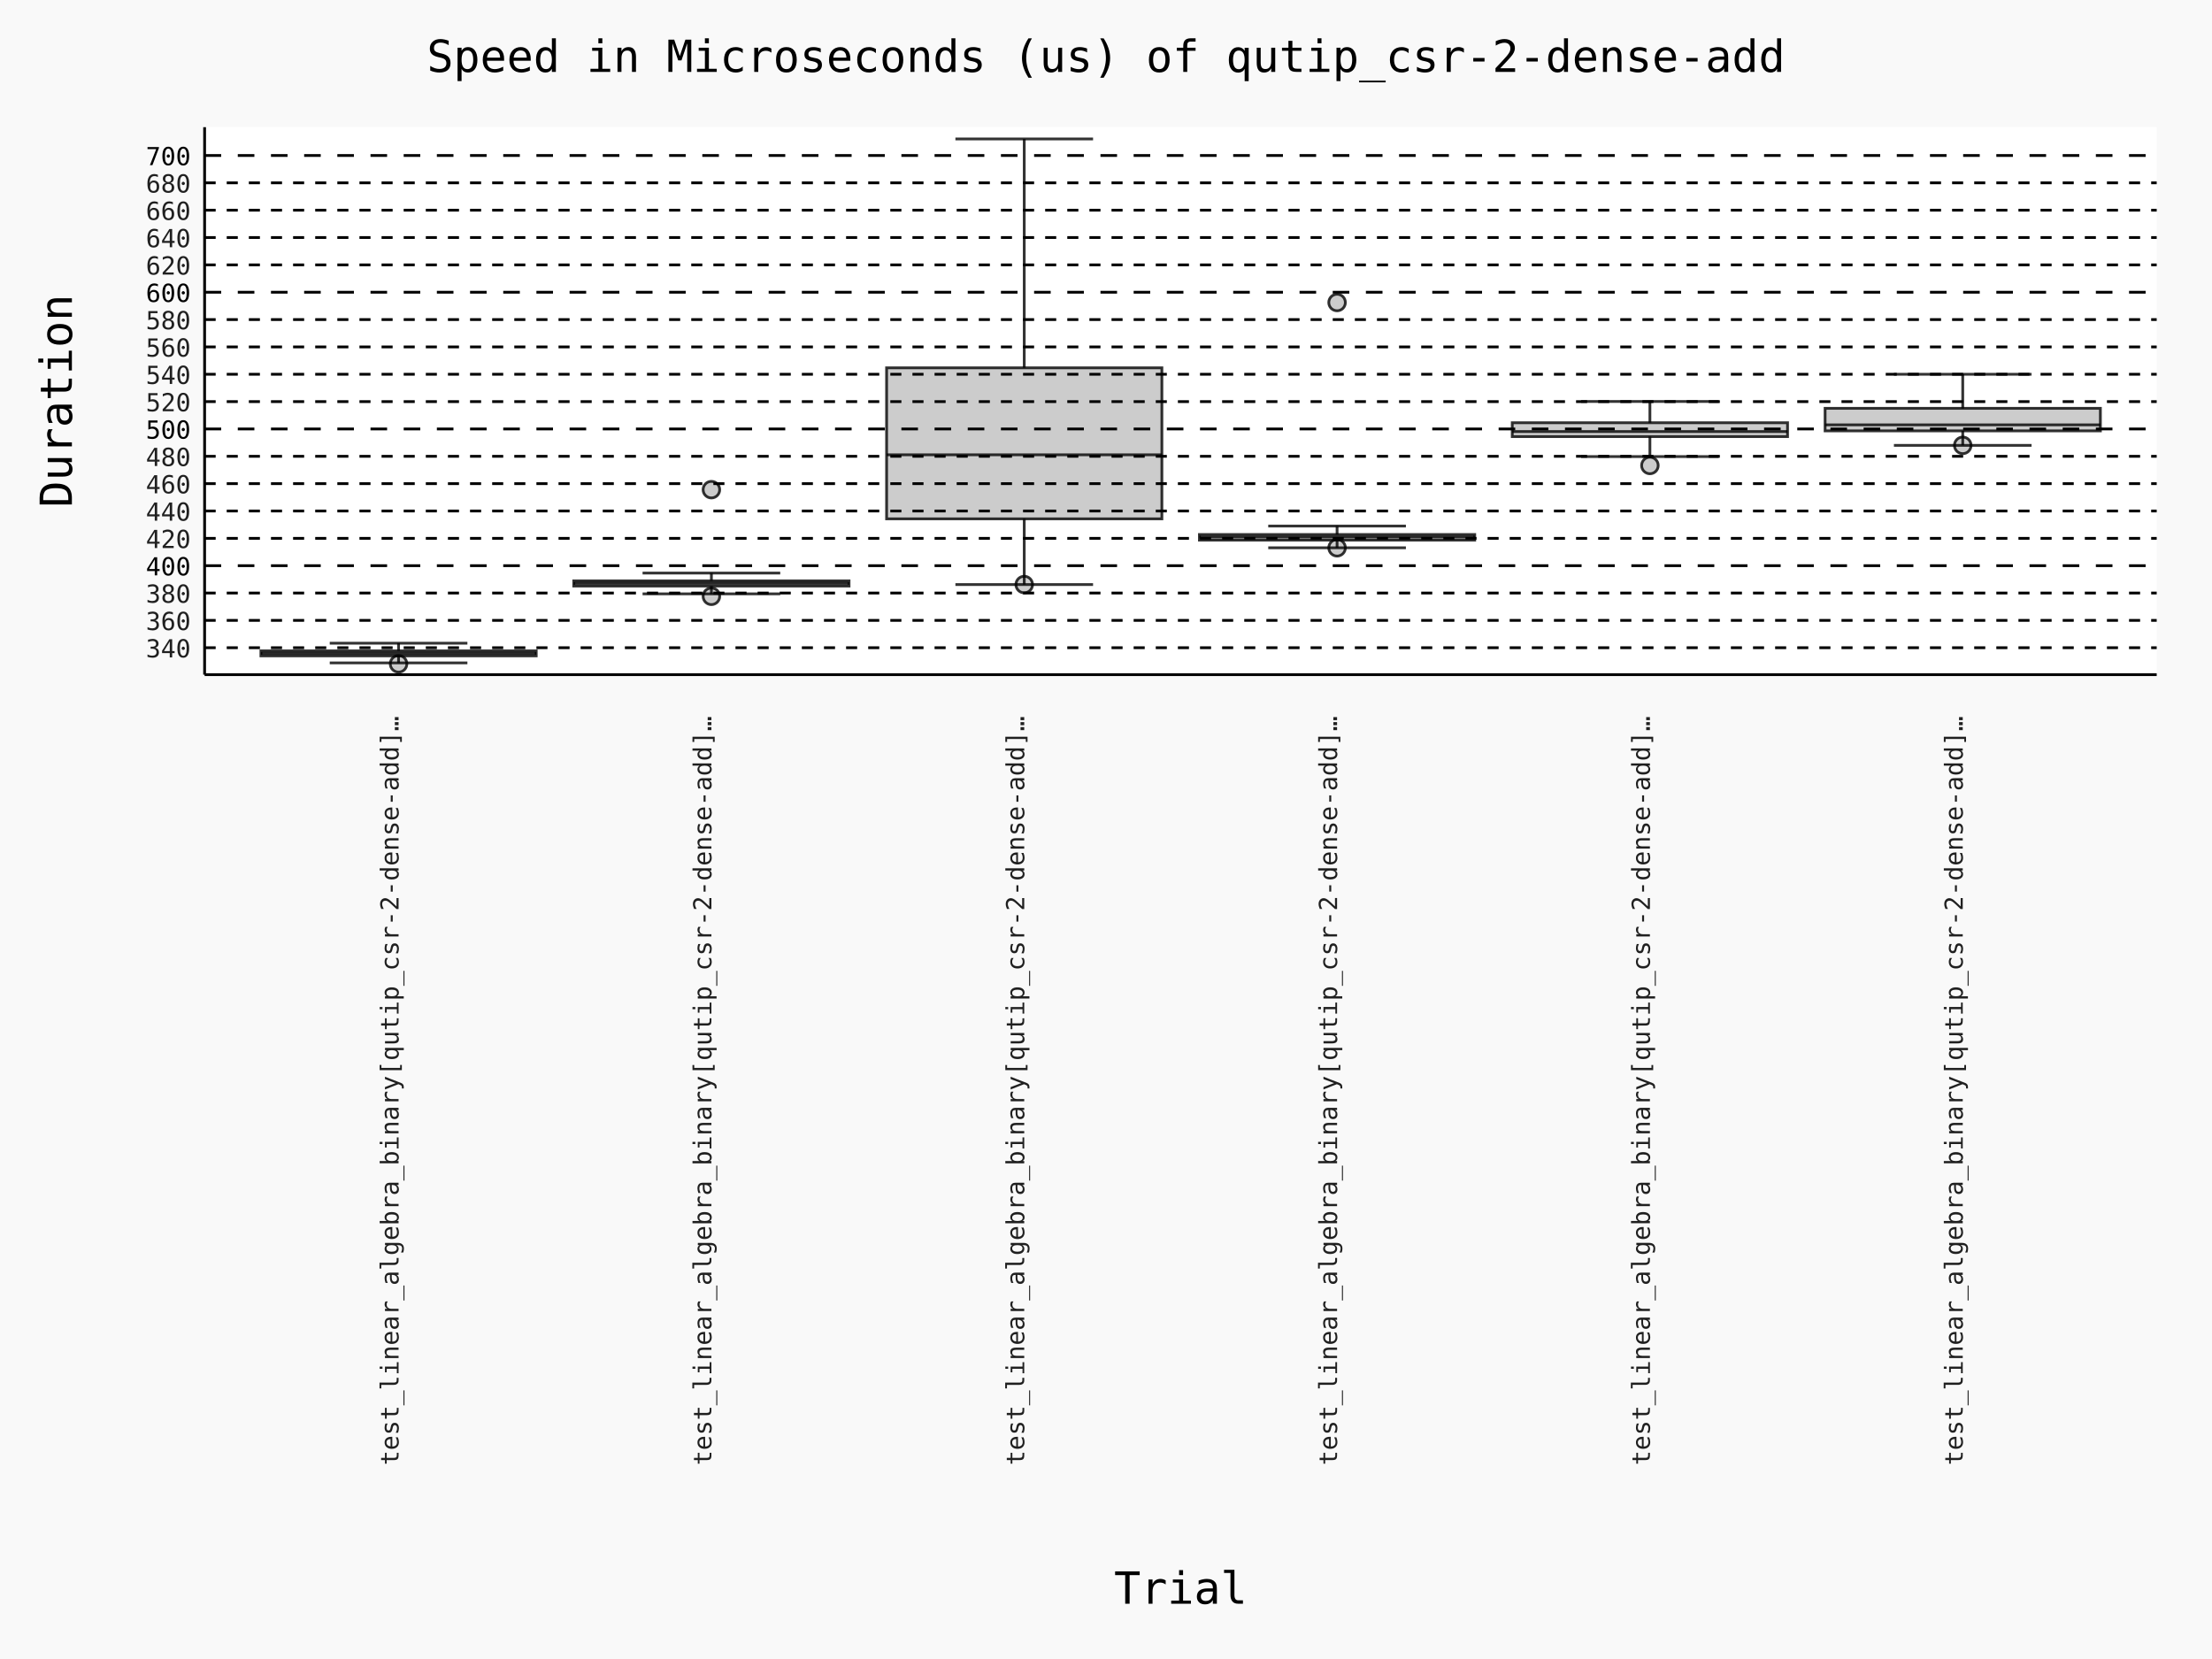
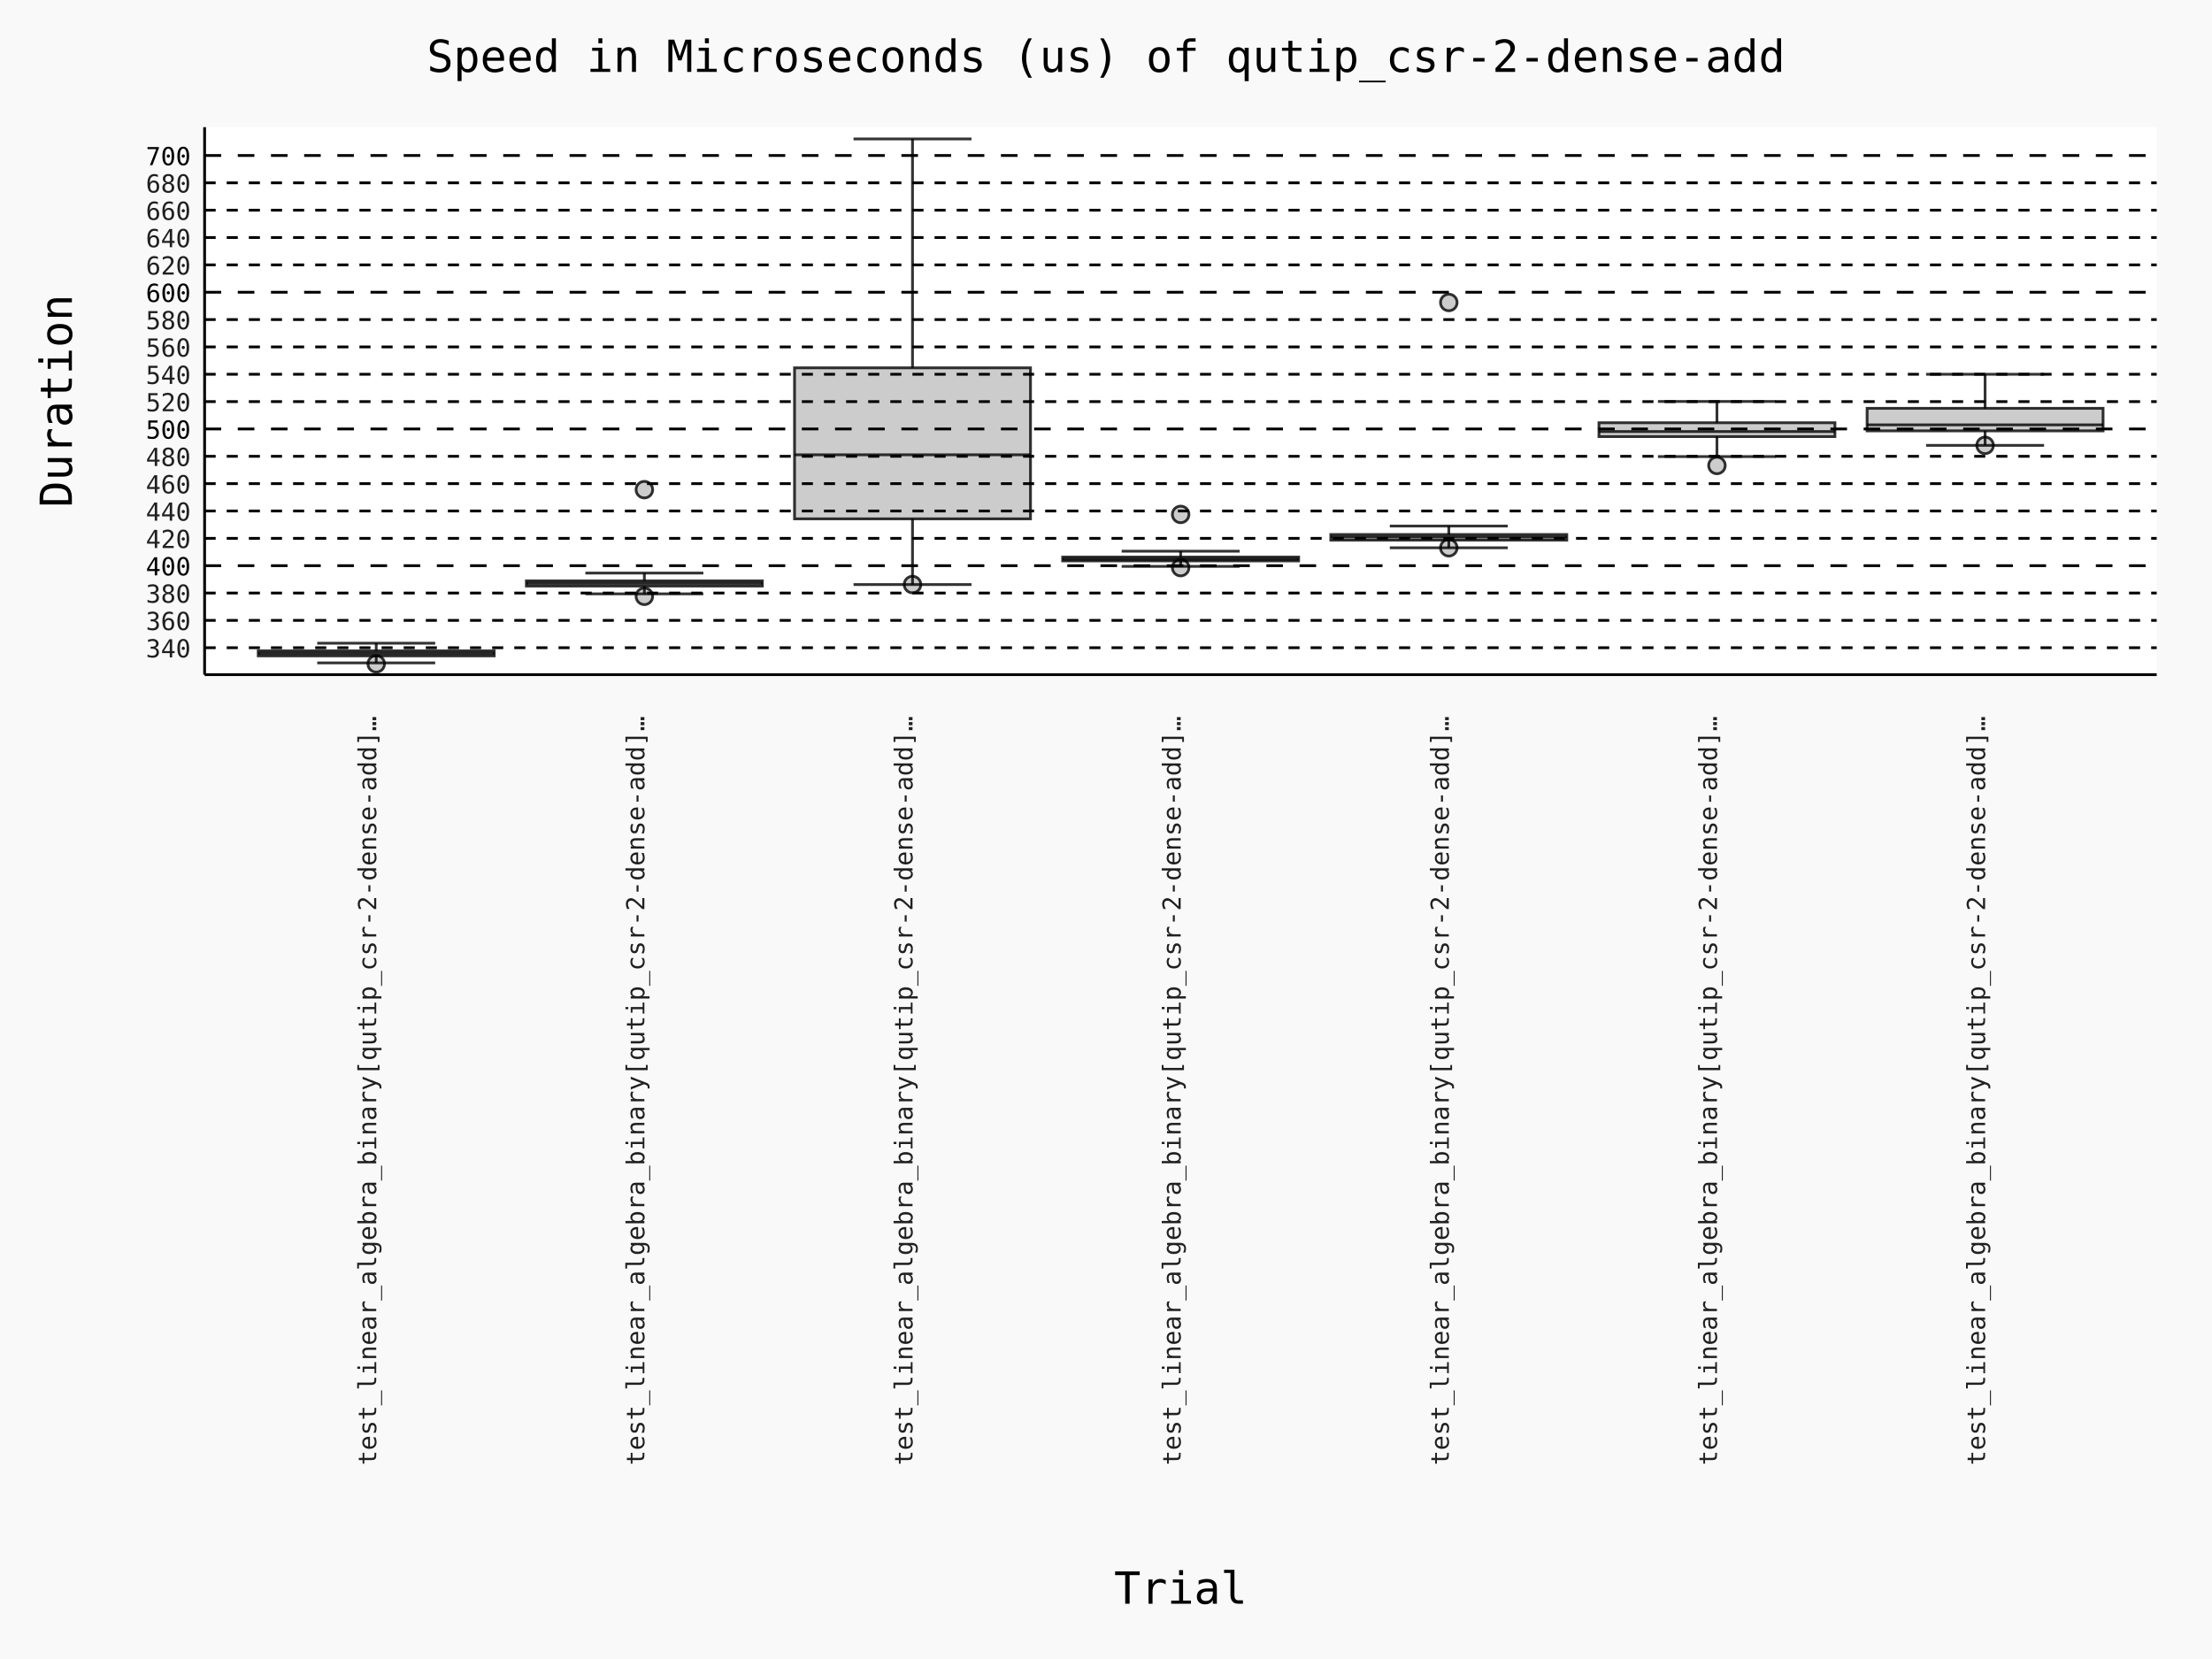
- <svg xmlns="http://www.w3.org/2000/svg" id="chart-406eefc1-f458-4a41-a564-684b7ebd4f0f" class="pygal-chart" viewBox="0 0 800 600">
+ <svg xmlns="http://www.w3.org/2000/svg" id="chart-398ff550-a163-4326-b6cd-152fdfb56afd" class="pygal-chart" viewBox="0 0 800 600">
  <defs>
-     <style type="text/css">#chart-406eefc1-f458-4a41-a564-684b7ebd4f0f{-webkit-user-select:none;-webkit-font-smoothing:antialiased;font-family:Consolas,"Deja Vu Sans Mono","Bitstream Vera Sans Mono","Courier New",monospace}#chart-406eefc1-f458-4a41-a564-684b7ebd4f0f .title{font-family:Consolas,"Deja Vu Sans Mono","Bitstream Vera Sans Mono","Courier New",monospace;font-size:16px}#chart-406eefc1-f458-4a41-a564-684b7ebd4f0f .legends .legend text{font-family:Consolas,"Deja Vu Sans Mono","Bitstream Vera Sans Mono","Courier New",monospace;font-size:14px}#chart-406eefc1-f458-4a41-a564-684b7ebd4f0f .axis text{font-family:Consolas,"Deja Vu Sans Mono","Bitstream Vera Sans Mono","Courier New",monospace;font-size:10px}#chart-406eefc1-f458-4a41-a564-684b7ebd4f0f .axis text.major{font-family:Consolas,"Deja Vu Sans Mono","Bitstream Vera Sans Mono","Courier New",monospace;font-size:10px}#chart-406eefc1-f458-4a41-a564-684b7ebd4f0f .text-overlay text.value{font-family:Consolas,"Deja Vu Sans Mono","Bitstream Vera Sans Mono","Courier New",monospace;font-size:16px}#chart-406eefc1-f458-4a41-a564-684b7ebd4f0f .text-overlay text.label{font-family:Consolas,"Deja Vu Sans Mono","Bitstream Vera Sans Mono","Courier New",monospace;font-size:10px}#chart-406eefc1-f458-4a41-a564-684b7ebd4f0f .tooltip{font-family:Consolas,"Deja Vu Sans Mono","Bitstream Vera Sans Mono","Courier New",monospace;font-size:14px}#chart-406eefc1-f458-4a41-a564-684b7ebd4f0f text.no_data{font-family:Consolas,"Deja Vu Sans Mono","Bitstream Vera Sans Mono","Courier New",monospace;font-size:64px}
- #chart-406eefc1-f458-4a41-a564-684b7ebd4f0f{background-color:rgba(249,249,249,1)}#chart-406eefc1-f458-4a41-a564-684b7ebd4f0f path,#chart-406eefc1-f458-4a41-a564-684b7ebd4f0f line,#chart-406eefc1-f458-4a41-a564-684b7ebd4f0f rect,#chart-406eefc1-f458-4a41-a564-684b7ebd4f0f circle{-webkit-transition:150ms;-moz-transition:150ms;transition:150ms}#chart-406eefc1-f458-4a41-a564-684b7ebd4f0f .graph &gt; .background{fill:rgba(249,249,249,1)}#chart-406eefc1-f458-4a41-a564-684b7ebd4f0f .plot &gt; .background{fill:rgba(255,255,255,1)}#chart-406eefc1-f458-4a41-a564-684b7ebd4f0f .graph{fill:rgba(0,0,0,.87)}#chart-406eefc1-f458-4a41-a564-684b7ebd4f0f text.no_data{fill:rgba(0,0,0,1)}#chart-406eefc1-f458-4a41-a564-684b7ebd4f0f .title{fill:rgba(0,0,0,1)}#chart-406eefc1-f458-4a41-a564-684b7ebd4f0f .legends .legend text{fill:rgba(0,0,0,.87)}#chart-406eefc1-f458-4a41-a564-684b7ebd4f0f .legends .legend:hover text{fill:rgba(0,0,0,1)}#chart-406eefc1-f458-4a41-a564-684b7ebd4f0f .axis .line{stroke:rgba(0,0,0,1)}#chart-406eefc1-f458-4a41-a564-684b7ebd4f0f .axis .guide.line{stroke:rgba(0,0,0,.54)}#chart-406eefc1-f458-4a41-a564-684b7ebd4f0f .axis .major.line{stroke:rgba(0,0,0,.87)}#chart-406eefc1-f458-4a41-a564-684b7ebd4f0f .axis text.major{fill:rgba(0,0,0,1)}#chart-406eefc1-f458-4a41-a564-684b7ebd4f0f .axis.y .guides:hover .guide.line,#chart-406eefc1-f458-4a41-a564-684b7ebd4f0f .line-graph .axis.x .guides:hover .guide.line,#chart-406eefc1-f458-4a41-a564-684b7ebd4f0f .stackedline-graph .axis.x .guides:hover .guide.line,#chart-406eefc1-f458-4a41-a564-684b7ebd4f0f .xy-graph .axis.x .guides:hover .guide.line{stroke:rgba(0,0,0,1)}#chart-406eefc1-f458-4a41-a564-684b7ebd4f0f .axis .guides:hover text{fill:rgba(0,0,0,1)}#chart-406eefc1-f458-4a41-a564-684b7ebd4f0f .reactive{fill-opacity:.7;stroke-opacity:.8;stroke-width:1}#chart-406eefc1-f458-4a41-a564-684b7ebd4f0f .ci{stroke:rgba(0,0,0,.87)}#chart-406eefc1-f458-4a41-a564-684b7ebd4f0f .reactive.active,#chart-406eefc1-f458-4a41-a564-684b7ebd4f0f .active .reactive{fill-opacity:.8;stroke-opacity:.9;stroke-width:4}#chart-406eefc1-f458-4a41-a564-684b7ebd4f0f .ci .reactive.active{stroke-width:1.5}#chart-406eefc1-f458-4a41-a564-684b7ebd4f0f .series text{fill:rgba(0,0,0,1)}#chart-406eefc1-f458-4a41-a564-684b7ebd4f0f .tooltip rect{fill:rgba(255,255,255,1);stroke:rgba(0,0,0,1);-webkit-transition:opacity 150ms;-moz-transition:opacity 150ms;transition:opacity 150ms}#chart-406eefc1-f458-4a41-a564-684b7ebd4f0f .tooltip .label{fill:rgba(0,0,0,.87)}#chart-406eefc1-f458-4a41-a564-684b7ebd4f0f .tooltip .label{fill:rgba(0,0,0,.87)}#chart-406eefc1-f458-4a41-a564-684b7ebd4f0f .tooltip .legend{font-size:.8em;fill:rgba(0,0,0,.54)}#chart-406eefc1-f458-4a41-a564-684b7ebd4f0f .tooltip .x_label{font-size:.6em;fill:rgba(0,0,0,1)}#chart-406eefc1-f458-4a41-a564-684b7ebd4f0f .tooltip .xlink{font-size:.5em;text-decoration:underline}#chart-406eefc1-f458-4a41-a564-684b7ebd4f0f .tooltip .value{font-size:1.5em}#chart-406eefc1-f458-4a41-a564-684b7ebd4f0f .bound{font-size:.5em}#chart-406eefc1-f458-4a41-a564-684b7ebd4f0f .max-value{font-size:.75em;fill:rgba(0,0,0,.54)}#chart-406eefc1-f458-4a41-a564-684b7ebd4f0f .map-element{fill:rgba(255,255,255,1);stroke:rgba(0,0,0,.54) !important}#chart-406eefc1-f458-4a41-a564-684b7ebd4f0f .map-element .reactive{fill-opacity:inherit;stroke-opacity:inherit}#chart-406eefc1-f458-4a41-a564-684b7ebd4f0f .color-0,#chart-406eefc1-f458-4a41-a564-684b7ebd4f0f .color-0 a:visited{stroke:#000000;fill:#000000}#chart-406eefc1-f458-4a41-a564-684b7ebd4f0f .color-1,#chart-406eefc1-f458-4a41-a564-684b7ebd4f0f .color-1 a:visited{stroke:#000000;fill:#000000}#chart-406eefc1-f458-4a41-a564-684b7ebd4f0f .color-2,#chart-406eefc1-f458-4a41-a564-684b7ebd4f0f .color-2 a:visited{stroke:#000000;fill:#000000}#chart-406eefc1-f458-4a41-a564-684b7ebd4f0f .color-3,#chart-406eefc1-f458-4a41-a564-684b7ebd4f0f .color-3 a:visited{stroke:#000000;fill:#000000}#chart-406eefc1-f458-4a41-a564-684b7ebd4f0f .color-4,#chart-406eefc1-f458-4a41-a564-684b7ebd4f0f .color-4 a:visited{stroke:#000000;fill:#000000}#chart-406eefc1-f458-4a41-a564-684b7ebd4f0f .color-5,#chart-406eefc1-f458-4a41-a564-684b7ebd4f0f .color-5 a:visited{stroke:#000000;fill:#000000}#chart-406eefc1-f458-4a41-a564-684b7ebd4f0f .text-overlay .color-0 text{fill:white}#chart-406eefc1-f458-4a41-a564-684b7ebd4f0f .text-overlay .color-1 text{fill:white}#chart-406eefc1-f458-4a41-a564-684b7ebd4f0f .text-overlay .color-2 text{fill:white}#chart-406eefc1-f458-4a41-a564-684b7ebd4f0f .text-overlay .color-3 text{fill:white}#chart-406eefc1-f458-4a41-a564-684b7ebd4f0f .text-overlay .color-4 text{fill:white}#chart-406eefc1-f458-4a41-a564-684b7ebd4f0f .text-overlay .color-5 text{fill:white}
- #chart-406eefc1-f458-4a41-a564-684b7ebd4f0f text.no_data{text-anchor:middle}#chart-406eefc1-f458-4a41-a564-684b7ebd4f0f .guide.line{fill:none}#chart-406eefc1-f458-4a41-a564-684b7ebd4f0f .centered{text-anchor:middle}#chart-406eefc1-f458-4a41-a564-684b7ebd4f0f .title{text-anchor:middle}#chart-406eefc1-f458-4a41-a564-684b7ebd4f0f .legends .legend text{fill-opacity:1}#chart-406eefc1-f458-4a41-a564-684b7ebd4f0f .axis.x text{text-anchor:middle}#chart-406eefc1-f458-4a41-a564-684b7ebd4f0f .axis.x:not(.web) text[transform]{text-anchor:start}#chart-406eefc1-f458-4a41-a564-684b7ebd4f0f .axis.x:not(.web) text[transform].backwards{text-anchor:end}#chart-406eefc1-f458-4a41-a564-684b7ebd4f0f .axis.y text{text-anchor:end}#chart-406eefc1-f458-4a41-a564-684b7ebd4f0f .axis.y text[transform].backwards{text-anchor:start}#chart-406eefc1-f458-4a41-a564-684b7ebd4f0f .axis.y2 text{text-anchor:start}#chart-406eefc1-f458-4a41-a564-684b7ebd4f0f .axis.y2 text[transform].backwards{text-anchor:end}#chart-406eefc1-f458-4a41-a564-684b7ebd4f0f .axis .guide.line{stroke-dasharray:4,4;stroke:black}#chart-406eefc1-f458-4a41-a564-684b7ebd4f0f .axis .major.guide.line{stroke-dasharray:6,6;stroke:black}#chart-406eefc1-f458-4a41-a564-684b7ebd4f0f .horizontal .axis.y .guide.line,#chart-406eefc1-f458-4a41-a564-684b7ebd4f0f .horizontal .axis.y2 .guide.line,#chart-406eefc1-f458-4a41-a564-684b7ebd4f0f .vertical .axis.x .guide.line{opacity:0}#chart-406eefc1-f458-4a41-a564-684b7ebd4f0f .horizontal .axis.always_show .guide.line,#chart-406eefc1-f458-4a41-a564-684b7ebd4f0f .vertical .axis.always_show .guide.line{opacity:1 !important}#chart-406eefc1-f458-4a41-a564-684b7ebd4f0f .axis.y .guides:hover .guide.line,#chart-406eefc1-f458-4a41-a564-684b7ebd4f0f .axis.y2 .guides:hover .guide.line,#chart-406eefc1-f458-4a41-a564-684b7ebd4f0f .axis.x .guides:hover .guide.line{opacity:1}#chart-406eefc1-f458-4a41-a564-684b7ebd4f0f .axis .guides:hover text{opacity:1}#chart-406eefc1-f458-4a41-a564-684b7ebd4f0f .nofill{fill:none}#chart-406eefc1-f458-4a41-a564-684b7ebd4f0f .subtle-fill{fill-opacity:.2}#chart-406eefc1-f458-4a41-a564-684b7ebd4f0f .dot{stroke-width:1px;fill-opacity:1;stroke-opacity:1}#chart-406eefc1-f458-4a41-a564-684b7ebd4f0f .dot.active{stroke-width:5px}#chart-406eefc1-f458-4a41-a564-684b7ebd4f0f .dot.negative{fill:transparent}#chart-406eefc1-f458-4a41-a564-684b7ebd4f0f text,#chart-406eefc1-f458-4a41-a564-684b7ebd4f0f tspan{stroke:none !important}#chart-406eefc1-f458-4a41-a564-684b7ebd4f0f .series text.active{opacity:1}#chart-406eefc1-f458-4a41-a564-684b7ebd4f0f .tooltip rect{fill-opacity:.95;stroke-width:.5}#chart-406eefc1-f458-4a41-a564-684b7ebd4f0f .tooltip text{fill-opacity:1}#chart-406eefc1-f458-4a41-a564-684b7ebd4f0f .showable{visibility:hidden}#chart-406eefc1-f458-4a41-a564-684b7ebd4f0f .showable.shown{visibility:visible}#chart-406eefc1-f458-4a41-a564-684b7ebd4f0f .gauge-background{fill:rgba(229,229,229,1);stroke:none}#chart-406eefc1-f458-4a41-a564-684b7ebd4f0f .bg-lines{stroke:rgba(249,249,249,1);stroke-width:2px}
+     <style type="text/css">#chart-398ff550-a163-4326-b6cd-152fdfb56afd{-webkit-user-select:none;-webkit-font-smoothing:antialiased;font-family:Consolas,"Deja Vu Sans Mono","Bitstream Vera Sans Mono","Courier New",monospace}#chart-398ff550-a163-4326-b6cd-152fdfb56afd .title{font-family:Consolas,"Deja Vu Sans Mono","Bitstream Vera Sans Mono","Courier New",monospace;font-size:16px}#chart-398ff550-a163-4326-b6cd-152fdfb56afd .legends .legend text{font-family:Consolas,"Deja Vu Sans Mono","Bitstream Vera Sans Mono","Courier New",monospace;font-size:14px}#chart-398ff550-a163-4326-b6cd-152fdfb56afd .axis text{font-family:Consolas,"Deja Vu Sans Mono","Bitstream Vera Sans Mono","Courier New",monospace;font-size:10px}#chart-398ff550-a163-4326-b6cd-152fdfb56afd .axis text.major{font-family:Consolas,"Deja Vu Sans Mono","Bitstream Vera Sans Mono","Courier New",monospace;font-size:10px}#chart-398ff550-a163-4326-b6cd-152fdfb56afd .text-overlay text.value{font-family:Consolas,"Deja Vu Sans Mono","Bitstream Vera Sans Mono","Courier New",monospace;font-size:16px}#chart-398ff550-a163-4326-b6cd-152fdfb56afd .text-overlay text.label{font-family:Consolas,"Deja Vu Sans Mono","Bitstream Vera Sans Mono","Courier New",monospace;font-size:10px}#chart-398ff550-a163-4326-b6cd-152fdfb56afd .tooltip{font-family:Consolas,"Deja Vu Sans Mono","Bitstream Vera Sans Mono","Courier New",monospace;font-size:14px}#chart-398ff550-a163-4326-b6cd-152fdfb56afd text.no_data{font-family:Consolas,"Deja Vu Sans Mono","Bitstream Vera Sans Mono","Courier New",monospace;font-size:64px}
+ #chart-398ff550-a163-4326-b6cd-152fdfb56afd{background-color:rgba(249,249,249,1)}#chart-398ff550-a163-4326-b6cd-152fdfb56afd path,#chart-398ff550-a163-4326-b6cd-152fdfb56afd line,#chart-398ff550-a163-4326-b6cd-152fdfb56afd rect,#chart-398ff550-a163-4326-b6cd-152fdfb56afd circle{-webkit-transition:150ms;-moz-transition:150ms;transition:150ms}#chart-398ff550-a163-4326-b6cd-152fdfb56afd .graph &gt; .background{fill:rgba(249,249,249,1)}#chart-398ff550-a163-4326-b6cd-152fdfb56afd .plot &gt; .background{fill:rgba(255,255,255,1)}#chart-398ff550-a163-4326-b6cd-152fdfb56afd .graph{fill:rgba(0,0,0,.87)}#chart-398ff550-a163-4326-b6cd-152fdfb56afd text.no_data{fill:rgba(0,0,0,1)}#chart-398ff550-a163-4326-b6cd-152fdfb56afd .title{fill:rgba(0,0,0,1)}#chart-398ff550-a163-4326-b6cd-152fdfb56afd .legends .legend text{fill:rgba(0,0,0,.87)}#chart-398ff550-a163-4326-b6cd-152fdfb56afd .legends .legend:hover text{fill:rgba(0,0,0,1)}#chart-398ff550-a163-4326-b6cd-152fdfb56afd .axis .line{stroke:rgba(0,0,0,1)}#chart-398ff550-a163-4326-b6cd-152fdfb56afd .axis .guide.line{stroke:rgba(0,0,0,.54)}#chart-398ff550-a163-4326-b6cd-152fdfb56afd .axis .major.line{stroke:rgba(0,0,0,.87)}#chart-398ff550-a163-4326-b6cd-152fdfb56afd .axis text.major{fill:rgba(0,0,0,1)}#chart-398ff550-a163-4326-b6cd-152fdfb56afd .axis.y .guides:hover .guide.line,#chart-398ff550-a163-4326-b6cd-152fdfb56afd .line-graph .axis.x .guides:hover .guide.line,#chart-398ff550-a163-4326-b6cd-152fdfb56afd .stackedline-graph .axis.x .guides:hover .guide.line,#chart-398ff550-a163-4326-b6cd-152fdfb56afd .xy-graph .axis.x .guides:hover .guide.line{stroke:rgba(0,0,0,1)}#chart-398ff550-a163-4326-b6cd-152fdfb56afd .axis .guides:hover text{fill:rgba(0,0,0,1)}#chart-398ff550-a163-4326-b6cd-152fdfb56afd .reactive{fill-opacity:.7;stroke-opacity:.8;stroke-width:1}#chart-398ff550-a163-4326-b6cd-152fdfb56afd .ci{stroke:rgba(0,0,0,.87)}#chart-398ff550-a163-4326-b6cd-152fdfb56afd .reactive.active,#chart-398ff550-a163-4326-b6cd-152fdfb56afd .active .reactive{fill-opacity:.8;stroke-opacity:.9;stroke-width:4}#chart-398ff550-a163-4326-b6cd-152fdfb56afd .ci .reactive.active{stroke-width:1.5}#chart-398ff550-a163-4326-b6cd-152fdfb56afd .series text{fill:rgba(0,0,0,1)}#chart-398ff550-a163-4326-b6cd-152fdfb56afd .tooltip rect{fill:rgba(255,255,255,1);stroke:rgba(0,0,0,1);-webkit-transition:opacity 150ms;-moz-transition:opacity 150ms;transition:opacity 150ms}#chart-398ff550-a163-4326-b6cd-152fdfb56afd .tooltip .label{fill:rgba(0,0,0,.87)}#chart-398ff550-a163-4326-b6cd-152fdfb56afd .tooltip .label{fill:rgba(0,0,0,.87)}#chart-398ff550-a163-4326-b6cd-152fdfb56afd .tooltip .legend{font-size:.8em;fill:rgba(0,0,0,.54)}#chart-398ff550-a163-4326-b6cd-152fdfb56afd .tooltip .x_label{font-size:.6em;fill:rgba(0,0,0,1)}#chart-398ff550-a163-4326-b6cd-152fdfb56afd .tooltip .xlink{font-size:.5em;text-decoration:underline}#chart-398ff550-a163-4326-b6cd-152fdfb56afd .tooltip .value{font-size:1.5em}#chart-398ff550-a163-4326-b6cd-152fdfb56afd .bound{font-size:.5em}#chart-398ff550-a163-4326-b6cd-152fdfb56afd .max-value{font-size:.75em;fill:rgba(0,0,0,.54)}#chart-398ff550-a163-4326-b6cd-152fdfb56afd .map-element{fill:rgba(255,255,255,1);stroke:rgba(0,0,0,.54) !important}#chart-398ff550-a163-4326-b6cd-152fdfb56afd .map-element .reactive{fill-opacity:inherit;stroke-opacity:inherit}#chart-398ff550-a163-4326-b6cd-152fdfb56afd .color-0,#chart-398ff550-a163-4326-b6cd-152fdfb56afd .color-0 a:visited{stroke:#000000;fill:#000000}#chart-398ff550-a163-4326-b6cd-152fdfb56afd .color-1,#chart-398ff550-a163-4326-b6cd-152fdfb56afd .color-1 a:visited{stroke:#000000;fill:#000000}#chart-398ff550-a163-4326-b6cd-152fdfb56afd .color-2,#chart-398ff550-a163-4326-b6cd-152fdfb56afd .color-2 a:visited{stroke:#000000;fill:#000000}#chart-398ff550-a163-4326-b6cd-152fdfb56afd .color-3,#chart-398ff550-a163-4326-b6cd-152fdfb56afd .color-3 a:visited{stroke:#000000;fill:#000000}#chart-398ff550-a163-4326-b6cd-152fdfb56afd .color-4,#chart-398ff550-a163-4326-b6cd-152fdfb56afd .color-4 a:visited{stroke:#000000;fill:#000000}#chart-398ff550-a163-4326-b6cd-152fdfb56afd .color-5,#chart-398ff550-a163-4326-b6cd-152fdfb56afd .color-5 a:visited{stroke:#000000;fill:#000000}#chart-398ff550-a163-4326-b6cd-152fdfb56afd .color-6,#chart-398ff550-a163-4326-b6cd-152fdfb56afd .color-6 a:visited{stroke:#000000;fill:#000000}#chart-398ff550-a163-4326-b6cd-152fdfb56afd .text-overlay .color-0 text{fill:white}#chart-398ff550-a163-4326-b6cd-152fdfb56afd .text-overlay .color-1 text{fill:white}#chart-398ff550-a163-4326-b6cd-152fdfb56afd .text-overlay .color-2 text{fill:white}#chart-398ff550-a163-4326-b6cd-152fdfb56afd .text-overlay .color-3 text{fill:white}#chart-398ff550-a163-4326-b6cd-152fdfb56afd .text-overlay .color-4 text{fill:white}#chart-398ff550-a163-4326-b6cd-152fdfb56afd .text-overlay .color-5 text{fill:white}#chart-398ff550-a163-4326-b6cd-152fdfb56afd .text-overlay .color-6 text{fill:white}
+ #chart-398ff550-a163-4326-b6cd-152fdfb56afd text.no_data{text-anchor:middle}#chart-398ff550-a163-4326-b6cd-152fdfb56afd .guide.line{fill:none}#chart-398ff550-a163-4326-b6cd-152fdfb56afd .centered{text-anchor:middle}#chart-398ff550-a163-4326-b6cd-152fdfb56afd .title{text-anchor:middle}#chart-398ff550-a163-4326-b6cd-152fdfb56afd .legends .legend text{fill-opacity:1}#chart-398ff550-a163-4326-b6cd-152fdfb56afd .axis.x text{text-anchor:middle}#chart-398ff550-a163-4326-b6cd-152fdfb56afd .axis.x:not(.web) text[transform]{text-anchor:start}#chart-398ff550-a163-4326-b6cd-152fdfb56afd .axis.x:not(.web) text[transform].backwards{text-anchor:end}#chart-398ff550-a163-4326-b6cd-152fdfb56afd .axis.y text{text-anchor:end}#chart-398ff550-a163-4326-b6cd-152fdfb56afd .axis.y text[transform].backwards{text-anchor:start}#chart-398ff550-a163-4326-b6cd-152fdfb56afd .axis.y2 text{text-anchor:start}#chart-398ff550-a163-4326-b6cd-152fdfb56afd .axis.y2 text[transform].backwards{text-anchor:end}#chart-398ff550-a163-4326-b6cd-152fdfb56afd .axis .guide.line{stroke-dasharray:4,4;stroke:black}#chart-398ff550-a163-4326-b6cd-152fdfb56afd .axis .major.guide.line{stroke-dasharray:6,6;stroke:black}#chart-398ff550-a163-4326-b6cd-152fdfb56afd .horizontal .axis.y .guide.line,#chart-398ff550-a163-4326-b6cd-152fdfb56afd .horizontal .axis.y2 .guide.line,#chart-398ff550-a163-4326-b6cd-152fdfb56afd .vertical .axis.x .guide.line{opacity:0}#chart-398ff550-a163-4326-b6cd-152fdfb56afd .horizontal .axis.always_show .guide.line,#chart-398ff550-a163-4326-b6cd-152fdfb56afd .vertical .axis.always_show .guide.line{opacity:1 !important}#chart-398ff550-a163-4326-b6cd-152fdfb56afd .axis.y .guides:hover .guide.line,#chart-398ff550-a163-4326-b6cd-152fdfb56afd .axis.y2 .guides:hover .guide.line,#chart-398ff550-a163-4326-b6cd-152fdfb56afd .axis.x .guides:hover .guide.line{opacity:1}#chart-398ff550-a163-4326-b6cd-152fdfb56afd .axis .guides:hover text{opacity:1}#chart-398ff550-a163-4326-b6cd-152fdfb56afd .nofill{fill:none}#chart-398ff550-a163-4326-b6cd-152fdfb56afd .subtle-fill{fill-opacity:.2}#chart-398ff550-a163-4326-b6cd-152fdfb56afd .dot{stroke-width:1px;fill-opacity:1;stroke-opacity:1}#chart-398ff550-a163-4326-b6cd-152fdfb56afd .dot.active{stroke-width:5px}#chart-398ff550-a163-4326-b6cd-152fdfb56afd .dot.negative{fill:transparent}#chart-398ff550-a163-4326-b6cd-152fdfb56afd text,#chart-398ff550-a163-4326-b6cd-152fdfb56afd tspan{stroke:none !important}#chart-398ff550-a163-4326-b6cd-152fdfb56afd .series text.active{opacity:1}#chart-398ff550-a163-4326-b6cd-152fdfb56afd .tooltip rect{fill-opacity:.95;stroke-width:.5}#chart-398ff550-a163-4326-b6cd-152fdfb56afd .tooltip text{fill-opacity:1}#chart-398ff550-a163-4326-b6cd-152fdfb56afd .showable{visibility:hidden}#chart-398ff550-a163-4326-b6cd-152fdfb56afd .showable.shown{visibility:visible}#chart-398ff550-a163-4326-b6cd-152fdfb56afd .gauge-background{fill:rgba(229,229,229,1);stroke:none}#chart-398ff550-a163-4326-b6cd-152fdfb56afd .bg-lines{stroke:rgba(249,249,249,1);stroke-width:2px}
.tooltip .value{font-size:1em !important}.axis text{font-size:9px !important}</style>
  </defs>
  <g class="graph custombox-graph vertical">
    <rect x="0" y="0" width="800" height="600" class="background" />
    <g transform="translate(74, 46)" class="plot">
      <rect x="0" y="0" width="706.0" height="198.0" class="background" />
      <g class="axis y always_show">
        <path d="M0 198 h706" class="line" />
        <g class="guides">
          <path d="M0 188.258 h706" class="guide line" />
          <text x="-5" y="191.758" class="">340</text>
        </g>
        <g class="guides">
          <path d="M0 178.368 h706" class="guide line" />
          <text x="-5" y="181.868" class="">360</text>
        </g>
        <g class="guides">
          <path d="M0 168.478 h706" class="guide line" />
          <text x="-5" y="171.978" class="">380</text>
        </g>
        <g class="guides">
          <path d="M0 158.588 h706" class="major guide line" />
          <text x="-5" y="162.088" class="major">400</text>
        </g>
        <g class="guides">
          <path d="M0 148.698 h706" class="guide line" />
          <text x="-5" y="152.198" class="">420</text>
        </g>
        <g class="guides">
          <path d="M0 138.808 h706" class="guide line" />
          <text x="-5" y="142.308" class="">440</text>
        </g>
        <g class="guides">
          <path d="M0 128.918 h706" class="guide line" />
          <text x="-5" y="132.418" class="">460</text>
        </g>
        <g class="guides">
          <path d="M0 119.027 h706" class="guide line" />
          <text x="-5" y="122.527" class="">480</text>
        </g>
        <g class="guides">
          <path d="M0 109.137 h706" class="major guide line" />
          <text x="-5" y="112.637" class="major">500</text>
        </g>
        <g class="guides">
          <path d="M0 99.247 h706" class="guide line" />
          <text x="-5" y="102.747" class="">520</text>
        </g>
        <g class="guides">
          <path d="M0 89.357 h706" class="guide line" />
          <text x="-5" y="92.857" class="">540</text>
        </g>
        <g class="guides">
          <path d="M0 79.467 h706" class="guide line" />
          <text x="-5" y="82.967" class="">560</text>
        </g>
        <g class="guides">
          <path d="M0 69.577 h706" class="guide line" />
          <text x="-5" y="73.077" class="">580</text>
        </g>
        <g class="guides">
          <path d="M0 59.687 h706" class="major guide line" />
          <text x="-5" y="63.187" class="major">600</text>
        </g>
        <g class="guides">
          <path d="M0 49.797 h706" class="guide line" />
          <text x="-5" y="53.297" class="">620</text>
        </g>
        <g class="guides">
          <path d="M0 39.907 h706" class="guide line" />
          <text x="-5" y="43.407" class="">640</text>
        </g>
        <g class="guides">
          <path d="M0 30.016 h706" class="guide line" />
          <text x="-5" y="33.516" class="">660</text>
        </g>
        <g class="guides">
          <path d="M0 20.126 h706" class="guide line" />
          <text x="-5" y="23.626" class="">680</text>
        </g>
        <g class="guides">
          <path d="M0 10.236 h706" class="major guide line" />
          <text x="-5" y="13.736" class="major">700</text>
        </g>
      </g>
      <g class="axis x">
        <path d="M0 0 v198" class="line" />
        <g class="guides">
-           <path d="M70.147 0 v198" class="guide line" />
-           <text x="70.147" y="213.0" class="backwards" transform="rotate(270 70.14744 213)">test_linear_algebra_binary[qutip_csr-2-dense-add]…</text>
-         </g>
-         <g class="guides">
-           <path d="M183.288 0 v198" class="guide line" />
-           <text x="183.288" y="213.0" class="backwards" transform="rotate(270 183.2885 213)">test_linear_algebra_binary[qutip_csr-2-dense-add]…</text>
-         </g>
-         <g class="guides">
-           <path d="M296.429 0 v198" class="guide line" />
-           <text x="296.429" y="213.0" class="backwards" transform="rotate(270 296.4295 213)">test_linear_algebra_binary[qutip_csr-2-dense-add]…</text>
-         </g>
-         <g class="guides">
-           <path d="M409.571 0 v198" class="guide line" />
-           <text x="409.571" y="213.0" class="backwards" transform="rotate(270 409.5705 213)">test_linear_algebra_binary[qutip_csr-2-dense-add]…</text>
-         </g>
-         <g class="guides">
-           <path d="M522.712 0 v198" class="guide line" />
-           <text x="522.712" y="213.0" class="backwards" transform="rotate(270 522.7115 213)">test_linear_algebra_binary[qutip_csr-2-dense-add]…</text>
-         </g>
-         <g class="guides">
-           <path d="M635.853 0 v198" class="guide line" />
-           <text x="635.853" y="213.0" class="backwards" transform="rotate(270 635.8526 213)">test_linear_algebra_binary[qutip_csr-2-dense-add]…</text>
+           <path d="M62.066 0 v198" class="guide line" />
+           <text x="62.066" y="213.0" class="backwards" transform="rotate(270 62.06593 213)">test_linear_algebra_binary[qutip_csr-2-dense-add]…</text>
+         </g>
+         <g class="guides">
+           <path d="M159.044 0 v198" class="guide line" />
+           <text x="159.044" y="213.0" class="backwards" transform="rotate(270 159.044 213)">test_linear_algebra_binary[qutip_csr-2-dense-add]…</text>
+         </g>
+         <g class="guides">
+           <path d="M256.022 0 v198" class="guide line" />
+           <text x="256.022" y="213.0" class="backwards" transform="rotate(270 256.022 213)">test_linear_algebra_binary[qutip_csr-2-dense-add]…</text>
+         </g>
+         <g class="guides">
+           <path d="M353 0 v198" class="guide line" />
+           <text x="353.0" y="213.0" class="backwards" transform="rotate(270 353 213)">test_linear_algebra_binary[qutip_csr-2-dense-add]…</text>
+         </g>
+         <g class="guides">
+           <path d="M449.978 0 v198" class="guide line" />
+           <text x="449.978" y="213.0" class="backwards" transform="rotate(270 449.978 213)">test_linear_algebra_binary[qutip_csr-2-dense-add]…</text>
+         </g>
+         <g class="guides">
+           <path d="M546.956 0 v198" class="guide line" />
+           <text x="546.956" y="213.0" class="backwards" transform="rotate(270 546.956 213)">test_linear_algebra_binary[qutip_csr-2-dense-add]…</text>
+         </g>
+         <g class="guides">
+           <path d="M643.934 0 v198" class="guide line" />
+           <text x="643.934" y="213.0" class="backwards" transform="rotate(270 643.9341 213)">test_linear_algebra_binary[qutip_csr-2-dense-add]…</text>
        </g>
      </g>
      <g class="series serie-0 color-0">
        <g class="boxes">
          <g class="box">
-             <path stroke-width="3" d="M45.256 193.744 L95.038 193.744" class="reactive tooltip-trigger" />
-             <path stroke-width="3" d="M20.365 190.282 L119.929 190.282" class="reactive tooltip-trigger" />
-             <path stroke-width="3" d="M45.256 186.623 L95.038 186.623" class="reactive tooltip-trigger" />
-             <path stroke-width="2" d="M70.147 193.744 L70.147 191.21" class="reactive tooltip-trigger" />
-             <path stroke-width="2" d="M70.147 186.623 L70.147 189.392" class="reactive tooltip-trigger" />
-             <rect x="20.365" y="189.392" height="1.817" width="99.564" class="subtle-fill reactive tooltip-trigger" />
-             <circle cx="70.147" cy="194.09" r="3" class="subtle-fill reactive tooltip-trigger" />
-             <circle cx="70.147" cy="-373.218" r="3" class="subtle-fill reactive tooltip-trigger" />
+             <path stroke-width="3" d="M40.731 193.744 L83.401 193.744" class="reactive tooltip-trigger" />
+             <path stroke-width="3" d="M19.396 190.282 L104.736 190.282" class="reactive tooltip-trigger" />
+             <path stroke-width="3" d="M40.731 186.623 L83.401 186.623" class="reactive tooltip-trigger" />
+             <path stroke-width="2" d="M62.066 193.744 L62.066 191.21" class="reactive tooltip-trigger" />
+             <path stroke-width="2" d="M62.066 186.623 L62.066 189.392" class="reactive tooltip-trigger" />
+             <rect x="19.396" y="189.392" height="1.817" width="85.341" class="subtle-fill reactive tooltip-trigger" />
+             <circle cx="62.066" cy="194.09" r="3" class="subtle-fill reactive tooltip-trigger" />
+             <circle cx="62.066" cy="-373.218" r="3" class="subtle-fill reactive tooltip-trigger" />
          </g>
        </g>
      </g>
      <g class="series serie-1 color-1">
        <g class="boxes">
          <g class="box">
-             <path stroke-width="3" d="M158.397 168.774 L208.179 168.774" class="reactive tooltip-trigger" />
-             <path stroke-width="3" d="M133.506 164.967 L233.071 164.967" class="reactive tooltip-trigger" />
-             <path stroke-width="3" d="M158.397 161.257 L208.179 161.257" class="reactive tooltip-trigger" />
-             <path stroke-width="2" d="M183.288 168.774 L183.288 165.956" class="reactive tooltip-trigger" />
-             <path stroke-width="2" d="M183.288 161.257 L183.288 164.076" class="reactive tooltip-trigger" />
-             <rect x="133.506" y="164.076" height="1.879" width="99.564" class="subtle-fill reactive tooltip-trigger" />
-             <circle cx="183.288" cy="169.664" r="3" class="subtle-fill reactive tooltip-trigger" />
-             <circle cx="183.288" cy="131.093" r="3" class="subtle-fill reactive tooltip-trigger" />
+             <path stroke-width="3" d="M137.709 168.774 L180.379 168.774" class="reactive tooltip-trigger" />
+             <path stroke-width="3" d="M116.374 164.967 L201.714 164.967" class="reactive tooltip-trigger" />
+             <path stroke-width="3" d="M137.709 161.257 L180.379 161.257" class="reactive tooltip-trigger" />
+             <path stroke-width="2" d="M159.044 168.774 L159.044 165.956" class="reactive tooltip-trigger" />
+             <path stroke-width="2" d="M159.044 161.257 L159.044 164.076" class="reactive tooltip-trigger" />
+             <rect x="116.374" y="164.076" height="1.879" width="85.341" class="subtle-fill reactive tooltip-trigger" />
+             <circle cx="159.044" cy="169.664" r="3" class="subtle-fill reactive tooltip-trigger" />
+             <circle cx="159.044" cy="131.093" r="3" class="subtle-fill reactive tooltip-trigger" />
          </g>
        </g>
      </g>
      <g class="series serie-2 color-2">
        <g class="boxes">
          <g class="box">
-             <path stroke-width="3" d="M271.538 165.411 L321.321 165.411" class="reactive tooltip-trigger" />
-             <path stroke-width="3" d="M246.647 118.482 L346.212 118.482" class="reactive tooltip-trigger" />
-             <path stroke-width="3" d="M271.538 4.25 L321.321 4.25" class="reactive tooltip-trigger" />
-             <path stroke-width="2" d="M296.429 165.411 L296.429 141.649" class="reactive tooltip-trigger" />
-             <path stroke-width="2" d="M296.429 4.25 L296.429 87.031" class="reactive tooltip-trigger" />
-             <rect x="246.647" y="87.031" height="54.618" width="99.564" class="subtle-fill reactive tooltip-trigger" />
-             <circle cx="296.429" cy="165.411" r="3" class="subtle-fill reactive tooltip-trigger" />
-             <circle cx="296.429" cy="-650.876" r="3" class="subtle-fill reactive tooltip-trigger" />
+             <path stroke-width="3" d="M234.687 165.411 L277.357 165.411" class="reactive tooltip-trigger" />
+             <path stroke-width="3" d="M213.352 118.482 L298.692 118.482" class="reactive tooltip-trigger" />
+             <path stroke-width="3" d="M234.687 4.25 L277.357 4.25" class="reactive tooltip-trigger" />
+             <path stroke-width="2" d="M256.022 165.411 L256.022 141.649" class="reactive tooltip-trigger" />
+             <path stroke-width="2" d="M256.022 4.25 L256.022 87.031" class="reactive tooltip-trigger" />
+             <rect x="213.352" y="87.031" height="54.618" width="85.341" class="subtle-fill reactive tooltip-trigger" />
+             <circle cx="256.022" cy="165.411" r="3" class="subtle-fill reactive tooltip-trigger" />
+             <circle cx="256.022" cy="-650.876" r="3" class="subtle-fill reactive tooltip-trigger" />
          </g>
        </g>
      </g>
      <g class="series serie-3 color-3">
        <g class="boxes">
          <g class="box">
-             <path stroke-width="3" d="M384.679 152.112 L434.462 152.112" class="reactive tooltip-trigger" />
-             <path stroke-width="3" d="M359.788 148.205 L459.353 148.205" class="reactive tooltip-trigger" />
-             <path stroke-width="3" d="M384.679 144.25 L434.462 144.25" class="reactive tooltip-trigger" />
-             <path stroke-width="2" d="M409.571 152.112 L409.571 149.343" class="reactive tooltip-trigger" />
-             <path stroke-width="2" d="M409.571 144.25 L409.571 147.315" class="reactive tooltip-trigger" />
-             <rect x="359.788" y="147.315" height="2.027" width="99.564" class="subtle-fill reactive tooltip-trigger" />
-             <circle cx="409.571" cy="152.112" r="3" class="subtle-fill reactive tooltip-trigger" />
-             <circle cx="409.571" cy="63.399" r="3" class="subtle-fill reactive tooltip-trigger" />
+             <path stroke-width="3" d="M331.665 158.836 L374.335 158.836" class="reactive tooltip-trigger" />
+             <path stroke-width="3" d="M310.33 156.215 L395.67 156.215" class="reactive tooltip-trigger" />
+             <path stroke-width="3" d="M331.665 153.347 L374.335 153.347" class="reactive tooltip-trigger" />
+             <path stroke-width="2" d="M353 158.836 L353 156.858" class="reactive tooltip-trigger" />
+             <path stroke-width="2" d="M353 153.347 L353 155.473" class="reactive tooltip-trigger" />
+             <rect x="310.33" y="155.473" height="1.385" width="85.341" class="subtle-fill reactive tooltip-trigger" />
+             <circle cx="353.0" cy="159.281" r="3" class="subtle-fill reactive tooltip-trigger" />
+             <circle cx="353.0" cy="140.044" r="3" class="subtle-fill reactive tooltip-trigger" />
          </g>
        </g>
      </g>
      <g class="series serie-4 color-4">
        <g class="boxes">
          <g class="box">
-             <path stroke-width="3" d="M497.821 119.125 L547.603 119.125" class="reactive tooltip-trigger" />
-             <path stroke-width="3" d="M472.929 110.075 L572.494 110.075" class="reactive tooltip-trigger" />
-             <path stroke-width="3" d="M497.821 99.196 L547.603 99.196" class="reactive tooltip-trigger" />
-             <path stroke-width="2" d="M522.712 119.125 L522.712 111.905" class="reactive tooltip-trigger" />
-             <path stroke-width="2" d="M522.712 99.196 L522.712 106.886" class="reactive tooltip-trigger" />
-             <rect x="472.929" y="106.886" height="5.019" width="99.564" class="subtle-fill reactive tooltip-trigger" />
-             <circle cx="522.712" cy="122.339" r="3" class="subtle-fill reactive tooltip-trigger" />
-             <circle cx="522.712" cy="-951.09" r="3" class="subtle-fill reactive tooltip-trigger" />
+             <path stroke-width="3" d="M428.643 152.112 L471.313 152.112" class="reactive tooltip-trigger" />
+             <path stroke-width="3" d="M407.308 148.205 L492.648 148.205" class="reactive tooltip-trigger" />
+             <path stroke-width="3" d="M428.643 144.25 L471.313 144.25" class="reactive tooltip-trigger" />
+             <path stroke-width="2" d="M449.978 152.112 L449.978 149.343" class="reactive tooltip-trigger" />
+             <path stroke-width="2" d="M449.978 144.25 L449.978 147.315" class="reactive tooltip-trigger" />
+             <rect x="407.308" y="147.315" height="2.027" width="85.341" class="subtle-fill reactive tooltip-trigger" />
+             <circle cx="449.978" cy="152.112" r="3" class="subtle-fill reactive tooltip-trigger" />
+             <circle cx="449.978" cy="63.399" r="3" class="subtle-fill reactive tooltip-trigger" />
          </g>
        </g>
      </g>
      <g class="series serie-5 color-5">
        <g class="boxes">
          <g class="box">
-             <path stroke-width="3" d="M610.962 115.073 L660.744 115.073" class="reactive tooltip-trigger" />
-             <path stroke-width="3" d="M586.071 107.655 L685.635 107.655" class="reactive tooltip-trigger" />
-             <path stroke-width="3" d="M610.962 89.359 L660.744 89.359" class="reactive tooltip-trigger" />
-             <path stroke-width="2" d="M635.853 115.073 L635.853 109.831" class="reactive tooltip-trigger" />
-             <path stroke-width="2" d="M635.853 89.359 L635.853 101.672" class="reactive tooltip-trigger" />
-             <rect x="586.071" y="101.672" height="8.159" width="99.564" class="subtle-fill reactive tooltip-trigger" />
-             <circle cx="635.853" cy="115.073" r="3" class="subtle-fill reactive tooltip-trigger" />
-             <circle cx="635.853" cy="-2844.475" r="3" class="subtle-fill reactive tooltip-trigger" />
+             <path stroke-width="3" d="M525.621 119.125 L568.291 119.125" class="reactive tooltip-trigger" />
+             <path stroke-width="3" d="M504.286 110.075 L589.626 110.075" class="reactive tooltip-trigger" />
+             <path stroke-width="3" d="M525.621 99.196 L568.291 99.196" class="reactive tooltip-trigger" />
+             <path stroke-width="2" d="M546.956 119.125 L546.956 111.905" class="reactive tooltip-trigger" />
+             <path stroke-width="2" d="M546.956 99.196 L546.956 106.886" class="reactive tooltip-trigger" />
+             <rect x="504.286" y="106.886" height="5.019" width="85.341" class="subtle-fill reactive tooltip-trigger" />
+             <circle cx="546.956" cy="122.339" r="3" class="subtle-fill reactive tooltip-trigger" />
+             <circle cx="546.956" cy="-951.09" r="3" class="subtle-fill reactive tooltip-trigger" />
+           </g>
+         </g>
+       </g>
+       <g class="series serie-6 color-6">
+         <g class="boxes">
+           <g class="box">
+             <path stroke-width="3" d="M622.599 115.073 L665.269 115.073" class="reactive tooltip-trigger" />
+             <path stroke-width="3" d="M601.264 107.655 L686.604 107.655" class="reactive tooltip-trigger" />
+             <path stroke-width="3" d="M622.599 89.359 L665.269 89.359" class="reactive tooltip-trigger" />
+             <path stroke-width="2" d="M643.934 115.073 L643.934 109.831" class="reactive tooltip-trigger" />
+             <path stroke-width="2" d="M643.934 89.359 L643.934 101.672" class="reactive tooltip-trigger" />
+             <rect x="601.264" y="101.672" height="8.159" width="85.341" class="subtle-fill reactive tooltip-trigger" />
+             <circle cx="643.934" cy="115.073" r="3" class="subtle-fill reactive tooltip-trigger" />
+             <circle cx="643.934" cy="-2844.475" r="3" class="subtle-fill reactive tooltip-trigger" />
          </g>
        </g>
      </g>
    </g>
    <g class="titles">
      <text x="400.0" y="26" class="title plot_title">Speed in Microseconds (us) of qutip_csr-2-dense-add</text>
      <text x="427.0" y="580.0" class="title">Trial</text>
      <text x="0" y="171.0" class="title" transform="rotate(-90 0 145)">Duration</text>
    </g>
    <g transform="translate(74, 46)" class="plot overlay">
      <g class="series serie-0 color-0" />
      <g class="series serie-1 color-1" />
      <g class="series serie-2 color-2" />
      <g class="series serie-3 color-3" />
      <g class="series serie-4 color-4" />
      <g class="series serie-5 color-5" />
+       <g class="series serie-6 color-6" />
    </g>
    <g transform="translate(74, 46)" class="plot text-overlay">
      <g class="series serie-0 color-0" />
      <g class="series serie-1 color-1" />
      <g class="series serie-2 color-2" />
      <g class="series serie-3 color-3" />
      <g class="series serie-4 color-4" />
      <g class="series serie-5 color-5" />
+       <g class="series serie-6 color-6" />
    </g>
    <g transform="translate(74, 46)" class="plot tooltip-overlay">
      <g transform="translate(0 0)" style="opacity: 0" class="tooltip">
        <rect rx="0" ry="0" width="0" height="0" class="tooltip-box" />
        <g class="text" />
      </g>
    </g>
  </g>
</svg>
